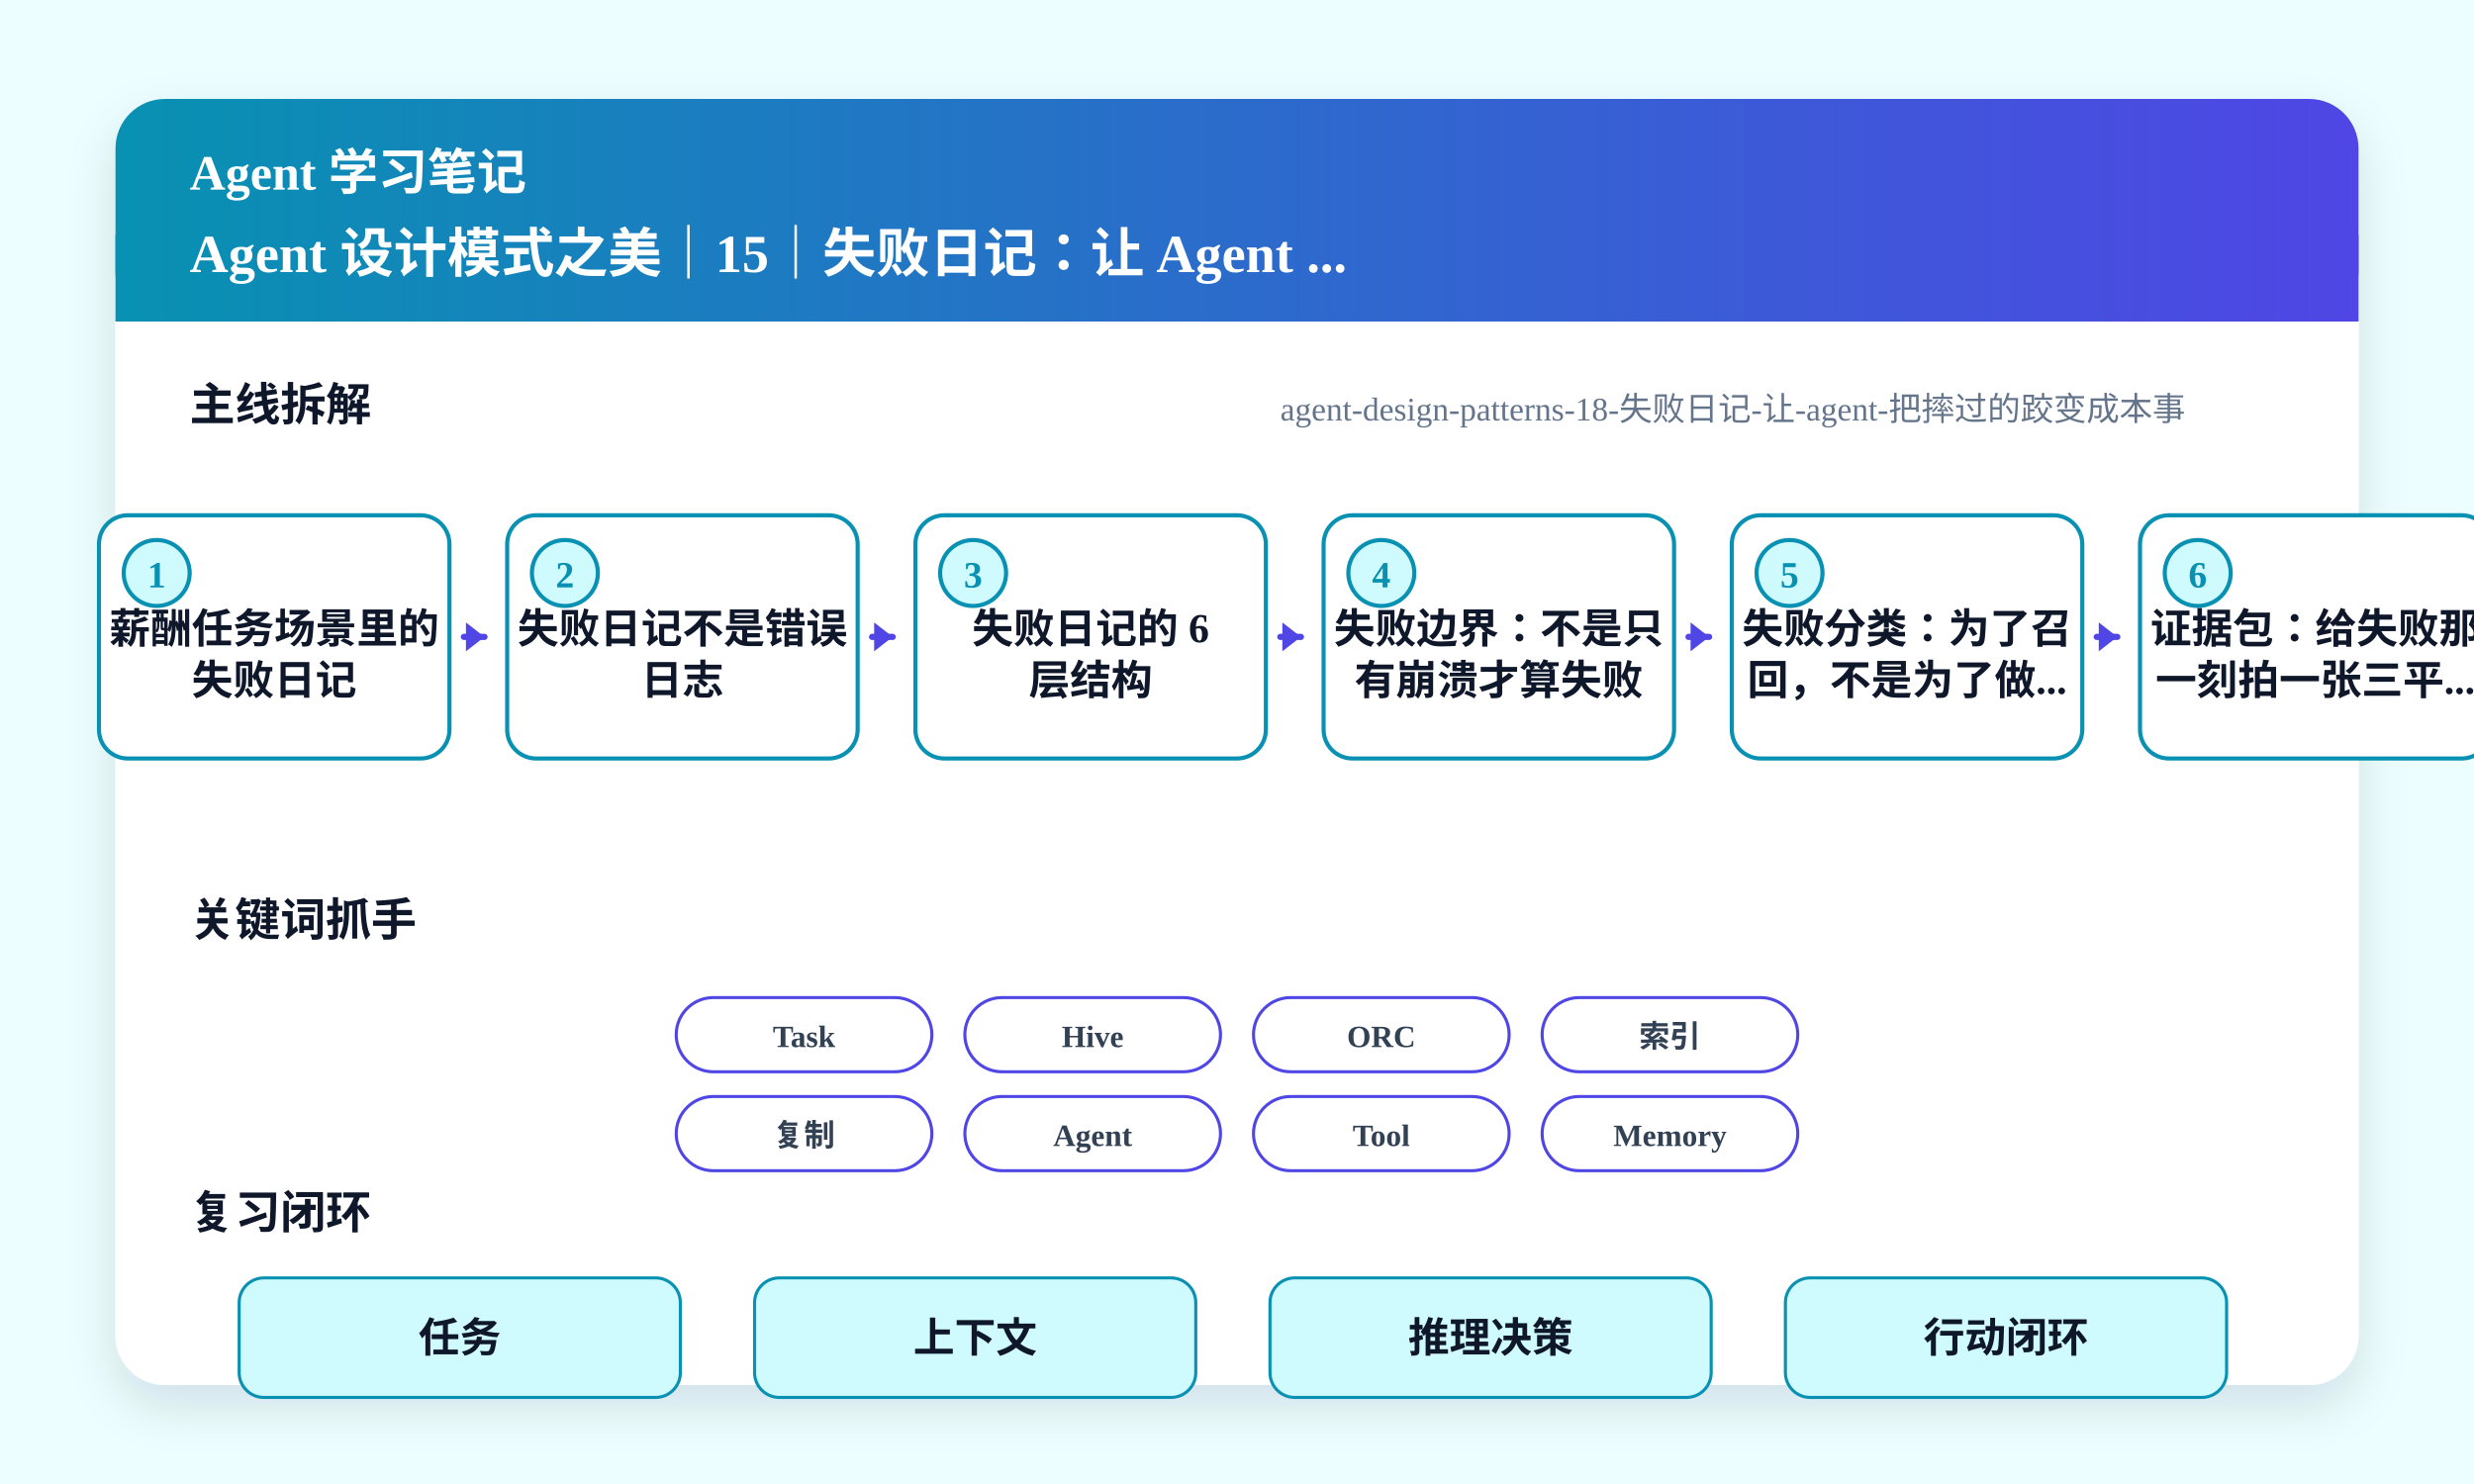
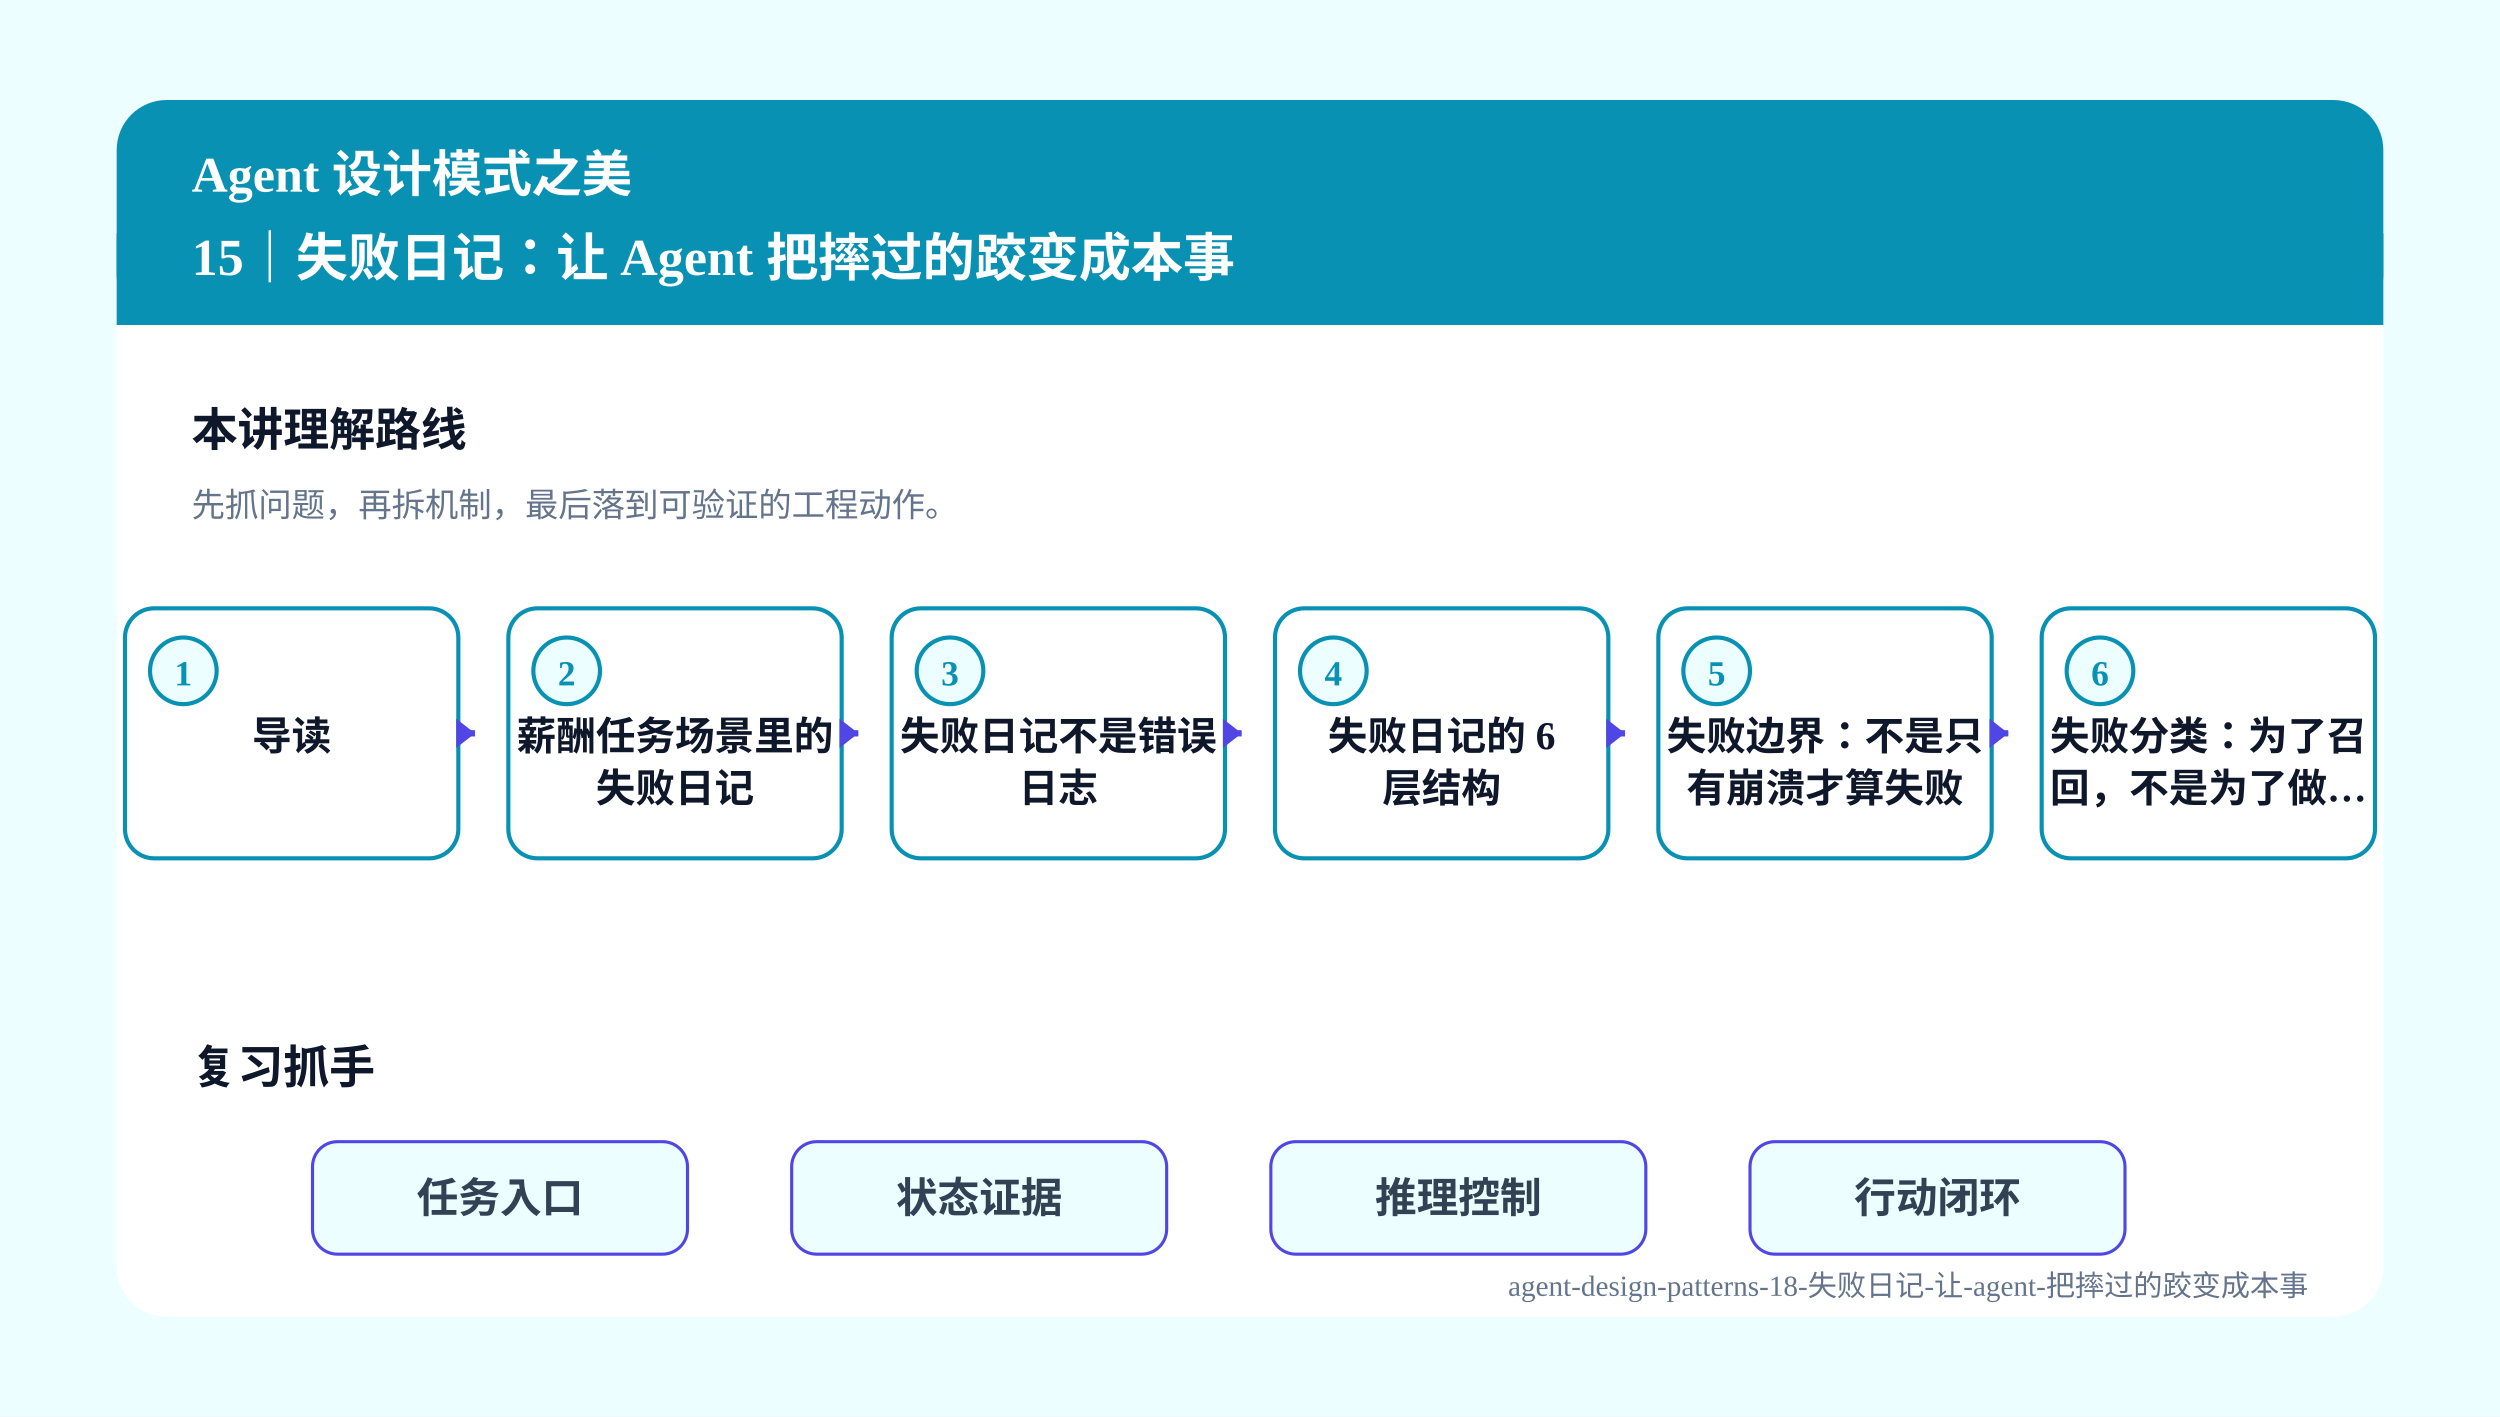
- <svg xmlns="http://www.w3.org/2000/svg" width="1200" height="720" viewBox="0 0 1200 720" role="img" aria-labelledby="title desc">
-   <defs>
-     <linearGradient id="header" x1="0" y1="0" x2="1" y2="0">
-       <stop offset="0%" stop-color="#0891b2" />
-       <stop offset="100%" stop-color="#4f46e5" />
-     </linearGradient>
-     <filter id="shadow" x="-20%" y="-20%" width="140%" height="140%">
-       <feDropShadow dx="0" dy="10" stdDeviation="12" flood-color="#0f172a" flood-opacity="0.12" />
-     </filter>
-   </defs>
-   <rect width="1200" height="720" rx="0" fill="#ecfeff" />
-   <rect x="56" y="48" width="1088" height="624" rx="24" fill="#ffffff" filter="url(#shadow)" />
-   <rect x="56" y="48" width="1088" height="108" rx="24" fill="url(#header)" />
-   <rect x="56" y="114" width="1088" height="42" fill="url(#header)" />
-   <text x="92" y="92" font-size="24" font-weight="800" fill="#ffffff">Agent 学习笔记</text>
-   <text x="92" y="132" text-anchor="start" font-size="26" font-weight="750" fill="#ffffff">Agent 设计模式之美｜15｜失败日记：让 Agent ...</text>
-   <text x="92" y="204" font-size="22" font-weight="700" fill="#0f172a">主线拆解</text>
-   <text x="1060" y="204" text-anchor="end" font-size="16" fill="#64748b">agent-design-patterns-18-失败日记-让-agent-把摔过的跤变成本事</text>
-   <rect x="48" y="250" width="170" height="118" rx="14" fill="#ffffff" stroke="#0891b2" stroke-width="2" />
-   <circle cx="76" cy="278" r="16" fill="#cffafe" stroke="#0891b2" stroke-width="2" />
-   <text x="76" y="285" text-anchor="middle" font-size="18" font-weight="700" fill="#0891b2">1</text>
-   <text x="133" y="312" text-anchor="middle" font-size="20" font-weight="650" fill="#0f172a">薪酬任务场景里的</text>
-   <text x="133" y="337" text-anchor="middle" font-size="20" font-weight="650" fill="#0f172a">失败日记</text>
-   <path d="M 225 309 H 235" stroke="#4f46e5" stroke-width="3" stroke-linecap="round" />
-   <path d="M 235 309 l -9 -7 v 14 z" fill="#4f46e5" />
-   <rect x="246" y="250" width="170" height="118" rx="14" fill="#ffffff" stroke="#0891b2" stroke-width="2" />
-   <circle cx="274" cy="278" r="16" fill="#cffafe" stroke="#0891b2" stroke-width="2" />
-   <text x="274" y="285" text-anchor="middle" font-size="18" font-weight="700" fill="#0891b2">2</text>
-   <text x="331" y="312" text-anchor="middle" font-size="20" font-weight="650" fill="#0f172a">失败日记不是错误</text>
-   <text x="331" y="337" text-anchor="middle" font-size="20" font-weight="650" fill="#0f172a">日志</text>
-   <path d="M 423 309 H 433" stroke="#4f46e5" stroke-width="3" stroke-linecap="round" />
-   <path d="M 433 309 l -9 -7 v 14 z" fill="#4f46e5" />
-   <rect x="444" y="250" width="170" height="118" rx="14" fill="#ffffff" stroke="#0891b2" stroke-width="2" />
-   <circle cx="472" cy="278" r="16" fill="#cffafe" stroke="#0891b2" stroke-width="2" />
-   <text x="472" y="285" text-anchor="middle" font-size="18" font-weight="700" fill="#0891b2">3</text>
-   <text x="529" y="312" text-anchor="middle" font-size="20" font-weight="650" fill="#0f172a">失败日记的 6 </text>
-   <text x="529" y="337" text-anchor="middle" font-size="20" font-weight="650" fill="#0f172a">层结构</text>
-   <path d="M 621 309 H 631" stroke="#4f46e5" stroke-width="3" stroke-linecap="round" />
-   <path d="M 631 309 l -9 -7 v 14 z" fill="#4f46e5" />
-   <rect x="642" y="250" width="170" height="118" rx="14" fill="#ffffff" stroke="#0891b2" stroke-width="2" />
-   <circle cx="670" cy="278" r="16" fill="#cffafe" stroke="#0891b2" stroke-width="2" />
-   <text x="670" y="285" text-anchor="middle" font-size="18" font-weight="700" fill="#0891b2">4</text>
-   <text x="727" y="312" text-anchor="middle" font-size="20" font-weight="650" fill="#0f172a">失败边界：不是只</text>
-   <text x="727" y="337" text-anchor="middle" font-size="20" font-weight="650" fill="#0f172a">有崩溃才算失败</text>
-   <path d="M 819 309 H 829" stroke="#4f46e5" stroke-width="3" stroke-linecap="round" />
-   <path d="M 829 309 l -9 -7 v 14 z" fill="#4f46e5" />
-   <rect x="840" y="250" width="170" height="118" rx="14" fill="#ffffff" stroke="#0891b2" stroke-width="2" />
-   <circle cx="868" cy="278" r="16" fill="#cffafe" stroke="#0891b2" stroke-width="2" />
-   <text x="868" y="285" text-anchor="middle" font-size="18" font-weight="700" fill="#0891b2">5</text>
-   <text x="925" y="312" text-anchor="middle" font-size="20" font-weight="650" fill="#0f172a">失败分类：为了召</text>
-   <text x="925" y="337" text-anchor="middle" font-size="20" font-weight="650" fill="#0f172a">回，不是为了做...</text>
-   <path d="M 1017 309 H 1027" stroke="#4f46e5" stroke-width="3" stroke-linecap="round" />
-   <path d="M 1027 309 l -9 -7 v 14 z" fill="#4f46e5" />
-   <rect x="1038" y="250" width="170" height="118" rx="14" fill="#ffffff" stroke="#0891b2" stroke-width="2" />
-   <circle cx="1066" cy="278" r="16" fill="#cffafe" stroke="#0891b2" stroke-width="2" />
-   <text x="1066" y="285" text-anchor="middle" font-size="18" font-weight="700" fill="#0891b2">6</text>
-   <text x="1123" y="312" text-anchor="middle" font-size="20" font-weight="650" fill="#0f172a">证据包：给失败那</text>
-   <text x="1123" y="337" text-anchor="middle" font-size="20" font-weight="650" fill="#0f172a">一刻拍一张三平...</text>
-   <text x="92" y="454" font-size="22" font-weight="700" fill="#0f172a">关键词抓手</text>
-   <rect x="328" y="484" width="124" height="36" rx="18" fill="#ffffff" stroke="#4f46e5" stroke-width="1.5" />
-   <text x="390" y="508" text-anchor="middle" font-size="15" font-weight="600" fill="#334155">Task</text>
-   <rect x="468" y="484" width="124" height="36" rx="18" fill="#ffffff" stroke="#4f46e5" stroke-width="1.5" />
-   <text x="530" y="508" text-anchor="middle" font-size="15" font-weight="600" fill="#334155">Hive</text>
-   <rect x="608" y="484" width="124" height="36" rx="18" fill="#ffffff" stroke="#4f46e5" stroke-width="1.5" />
-   <text x="670" y="508" text-anchor="middle" font-size="15" font-weight="600" fill="#334155">ORC</text>
-   <rect x="748" y="484" width="124" height="36" rx="18" fill="#ffffff" stroke="#4f46e5" stroke-width="1.5" />
-   <text x="810" y="508" text-anchor="middle" font-size="15" font-weight="600" fill="#334155">索引</text>
-   <rect x="328" y="532" width="124" height="36" rx="18" fill="#ffffff" stroke="#4f46e5" stroke-width="1.5" />
-   <text x="390" y="556" text-anchor="middle" font-size="15" font-weight="600" fill="#334155">复制</text>
-   <rect x="468" y="532" width="124" height="36" rx="18" fill="#ffffff" stroke="#4f46e5" stroke-width="1.5" />
-   <text x="530" y="556" text-anchor="middle" font-size="15" font-weight="600" fill="#334155">Agent</text>
-   <rect x="608" y="532" width="124" height="36" rx="18" fill="#ffffff" stroke="#4f46e5" stroke-width="1.5" />
-   <text x="670" y="556" text-anchor="middle" font-size="15" font-weight="600" fill="#334155">Tool</text>
-   <rect x="748" y="532" width="124" height="36" rx="18" fill="#ffffff" stroke="#4f46e5" stroke-width="1.5" />
-   <text x="810" y="556" text-anchor="middle" font-size="15" font-weight="600" fill="#334155">Memory</text>
-   <text x="92" y="596" font-size="22" font-weight="700" fill="#0f172a">复习闭环</text>
-   <rect x="116" y="620" width="214" height="58" rx="12" fill="#cffafe" stroke="#0891b2" stroke-width="1.5" />
-   <text x="223" y="656" text-anchor="middle" font-size="20" font-weight="700" fill="#0f172a">任务</text>
-   <rect x="366" y="620" width="214" height="58" rx="12" fill="#cffafe" stroke="#0891b2" stroke-width="1.5" />
-   <text x="473" y="656" text-anchor="middle" font-size="20" font-weight="700" fill="#0f172a">上下文</text>
-   <rect x="616" y="620" width="214" height="58" rx="12" fill="#cffafe" stroke="#0891b2" stroke-width="1.5" />
-   <text x="723" y="656" text-anchor="middle" font-size="20" font-weight="700" fill="#0f172a">推理决策</text>
-   <rect x="866" y="620" width="214" height="58" rx="12" fill="#cffafe" stroke="#0891b2" stroke-width="1.5" />
-   <text x="973" y="656" text-anchor="middle" font-size="20" font-weight="700" fill="#0f172a">行动闭环</text>
+ <svg xmlns="http://www.w3.org/2000/svg" width="1200" height="680" viewBox="0 0 1200 680" role="img">
+   <rect width="1200" height="680" fill="#ecfeff" />
+   <rect x="56" y="48" width="1088" height="584" rx="24" fill="#ffffff" />
+   <rect x="56" y="48" width="1088" height="108" rx="24" fill="#0891b2" />
+   <rect x="56" y="112" width="1088" height="44" fill="#0891b2" />
+   <text x="92" y="92" font-size="24" font-weight="800" fill="#fff">Agent 设计模式之美</text>
+   <text x="92" y="132" text-anchor="start" font-size="25" font-weight="700" fill="#fff">15｜失败日记：让 Agent 把摔过的跤变成本事</text>
+   <text x="92" y="214" font-size="22" font-weight="800" fill="#0f172a">本讲理解路线</text>
+   <text x="92" y="248" font-size="16" fill="#64748b">先抓问题，再拆机制，最后落到可验证的工程动作。</text>
+   <rect x="60" y="292" width="160" height="120" rx="14" fill="#fff" stroke="#0891b2" stroke-width="2" />
+   <circle cx="88" cy="322" r="16" fill="#ecfeff" stroke="#0891b2" stroke-width="2" />
+   <text x="88" y="329" text-anchor="middle" font-size="17" font-weight="700" fill="#0891b2">1</text>
+   <text x="140" y="360" text-anchor="middle" font-size="19" font-weight="700" fill="#0f172a">导读</text>
+   <path d="M 226 352 H 228" stroke="#4f46e5" stroke-width="3" />
+   <path d="M 228 352 l -9 -7 v14 z" fill="#4f46e5" />
+   <rect x="244" y="292" width="160" height="120" rx="14" fill="#fff" stroke="#0891b2" stroke-width="2" />
+   <circle cx="272" cy="322" r="16" fill="#ecfeff" stroke="#0891b2" stroke-width="2" />
+   <text x="272" y="329" text-anchor="middle" font-size="17" font-weight="700" fill="#0891b2">2</text>
+   <text x="324" y="360" text-anchor="middle" font-size="19" font-weight="700" fill="#0f172a">薪酬任务场景里的</text>
+   <text x="324" y="385" text-anchor="middle" font-size="19" font-weight="700" fill="#0f172a">失败日记</text>
+   <path d="M 410 352 H 412" stroke="#4f46e5" stroke-width="3" />
+   <path d="M 412 352 l -9 -7 v14 z" fill="#4f46e5" />
+   <rect x="428" y="292" width="160" height="120" rx="14" fill="#fff" stroke="#0891b2" stroke-width="2" />
+   <circle cx="456" cy="322" r="16" fill="#ecfeff" stroke="#0891b2" stroke-width="2" />
+   <text x="456" y="329" text-anchor="middle" font-size="17" font-weight="700" fill="#0891b2">3</text>
+   <text x="508" y="360" text-anchor="middle" font-size="19" font-weight="700" fill="#0f172a">失败日记不是错误</text>
+   <text x="508" y="385" text-anchor="middle" font-size="19" font-weight="700" fill="#0f172a">日志</text>
+   <path d="M 594 352 H 596" stroke="#4f46e5" stroke-width="3" />
+   <path d="M 596 352 l -9 -7 v14 z" fill="#4f46e5" />
+   <rect x="612" y="292" width="160" height="120" rx="14" fill="#fff" stroke="#0891b2" stroke-width="2" />
+   <circle cx="640" cy="322" r="16" fill="#ecfeff" stroke="#0891b2" stroke-width="2" />
+   <text x="640" y="329" text-anchor="middle" font-size="17" font-weight="700" fill="#0891b2">4</text>
+   <text x="692" y="360" text-anchor="middle" font-size="19" font-weight="700" fill="#0f172a">失败日记的 6 </text>
+   <text x="692" y="385" text-anchor="middle" font-size="19" font-weight="700" fill="#0f172a">层结构</text>
+   <path d="M 778 352 H 780" stroke="#4f46e5" stroke-width="3" />
+   <path d="M 780 352 l -9 -7 v14 z" fill="#4f46e5" />
+   <rect x="796" y="292" width="160" height="120" rx="14" fill="#fff" stroke="#0891b2" stroke-width="2" />
+   <circle cx="824" cy="322" r="16" fill="#ecfeff" stroke="#0891b2" stroke-width="2" />
+   <text x="824" y="329" text-anchor="middle" font-size="17" font-weight="700" fill="#0891b2">5</text>
+   <text x="876" y="360" text-anchor="middle" font-size="19" font-weight="700" fill="#0f172a">失败边界：不是只</text>
+   <text x="876" y="385" text-anchor="middle" font-size="19" font-weight="700" fill="#0f172a">有崩溃才算失败</text>
+   <path d="M 962 352 H 964" stroke="#4f46e5" stroke-width="3" />
+   <path d="M 964 352 l -9 -7 v14 z" fill="#4f46e5" />
+   <rect x="980" y="292" width="160" height="120" rx="14" fill="#fff" stroke="#0891b2" stroke-width="2" />
+   <circle cx="1008" cy="322" r="16" fill="#ecfeff" stroke="#0891b2" stroke-width="2" />
+   <text x="1008" y="329" text-anchor="middle" font-size="17" font-weight="700" fill="#0891b2">6</text>
+   <text x="1060" y="360" text-anchor="middle" font-size="19" font-weight="700" fill="#0f172a">失败分类：为了召</text>
+   <text x="1060" y="385" text-anchor="middle" font-size="19" font-weight="700" fill="#0f172a">回，不是为了做…</text>
+   <text x="92" y="520" font-size="22" font-weight="800" fill="#0f172a">复习抓手</text>
+   <rect x="150" y="548" width="180" height="54" rx="12" fill="#ecfeff" stroke="#4f46e5" stroke-width="1.5" />
+   <text x="240" y="582" text-anchor="middle" font-size="20" font-weight="700" fill="#334155">任务入口</text>
+   <rect x="380" y="548" width="180" height="54" rx="12" fill="#ecfeff" stroke="#4f46e5" stroke-width="1.5" />
+   <text x="470" y="582" text-anchor="middle" font-size="20" font-weight="700" fill="#334155">状态证据</text>
+   <rect x="610" y="548" width="180" height="54" rx="12" fill="#ecfeff" stroke="#4f46e5" stroke-width="1.5" />
+   <text x="700" y="582" text-anchor="middle" font-size="20" font-weight="700" fill="#334155">推理控制</text>
+   <rect x="840" y="548" width="180" height="54" rx="12" fill="#ecfeff" stroke="#4f46e5" stroke-width="1.5" />
+   <text x="930" y="582" text-anchor="middle" font-size="20" font-weight="700" fill="#334155">行动闭环</text>
+   <text x="1108" y="622" text-anchor="end" font-size="14" fill="#64748b">agent-design-patterns-18-失败日记-让-agent-把摔过的跤变成本事</text>
</svg>
